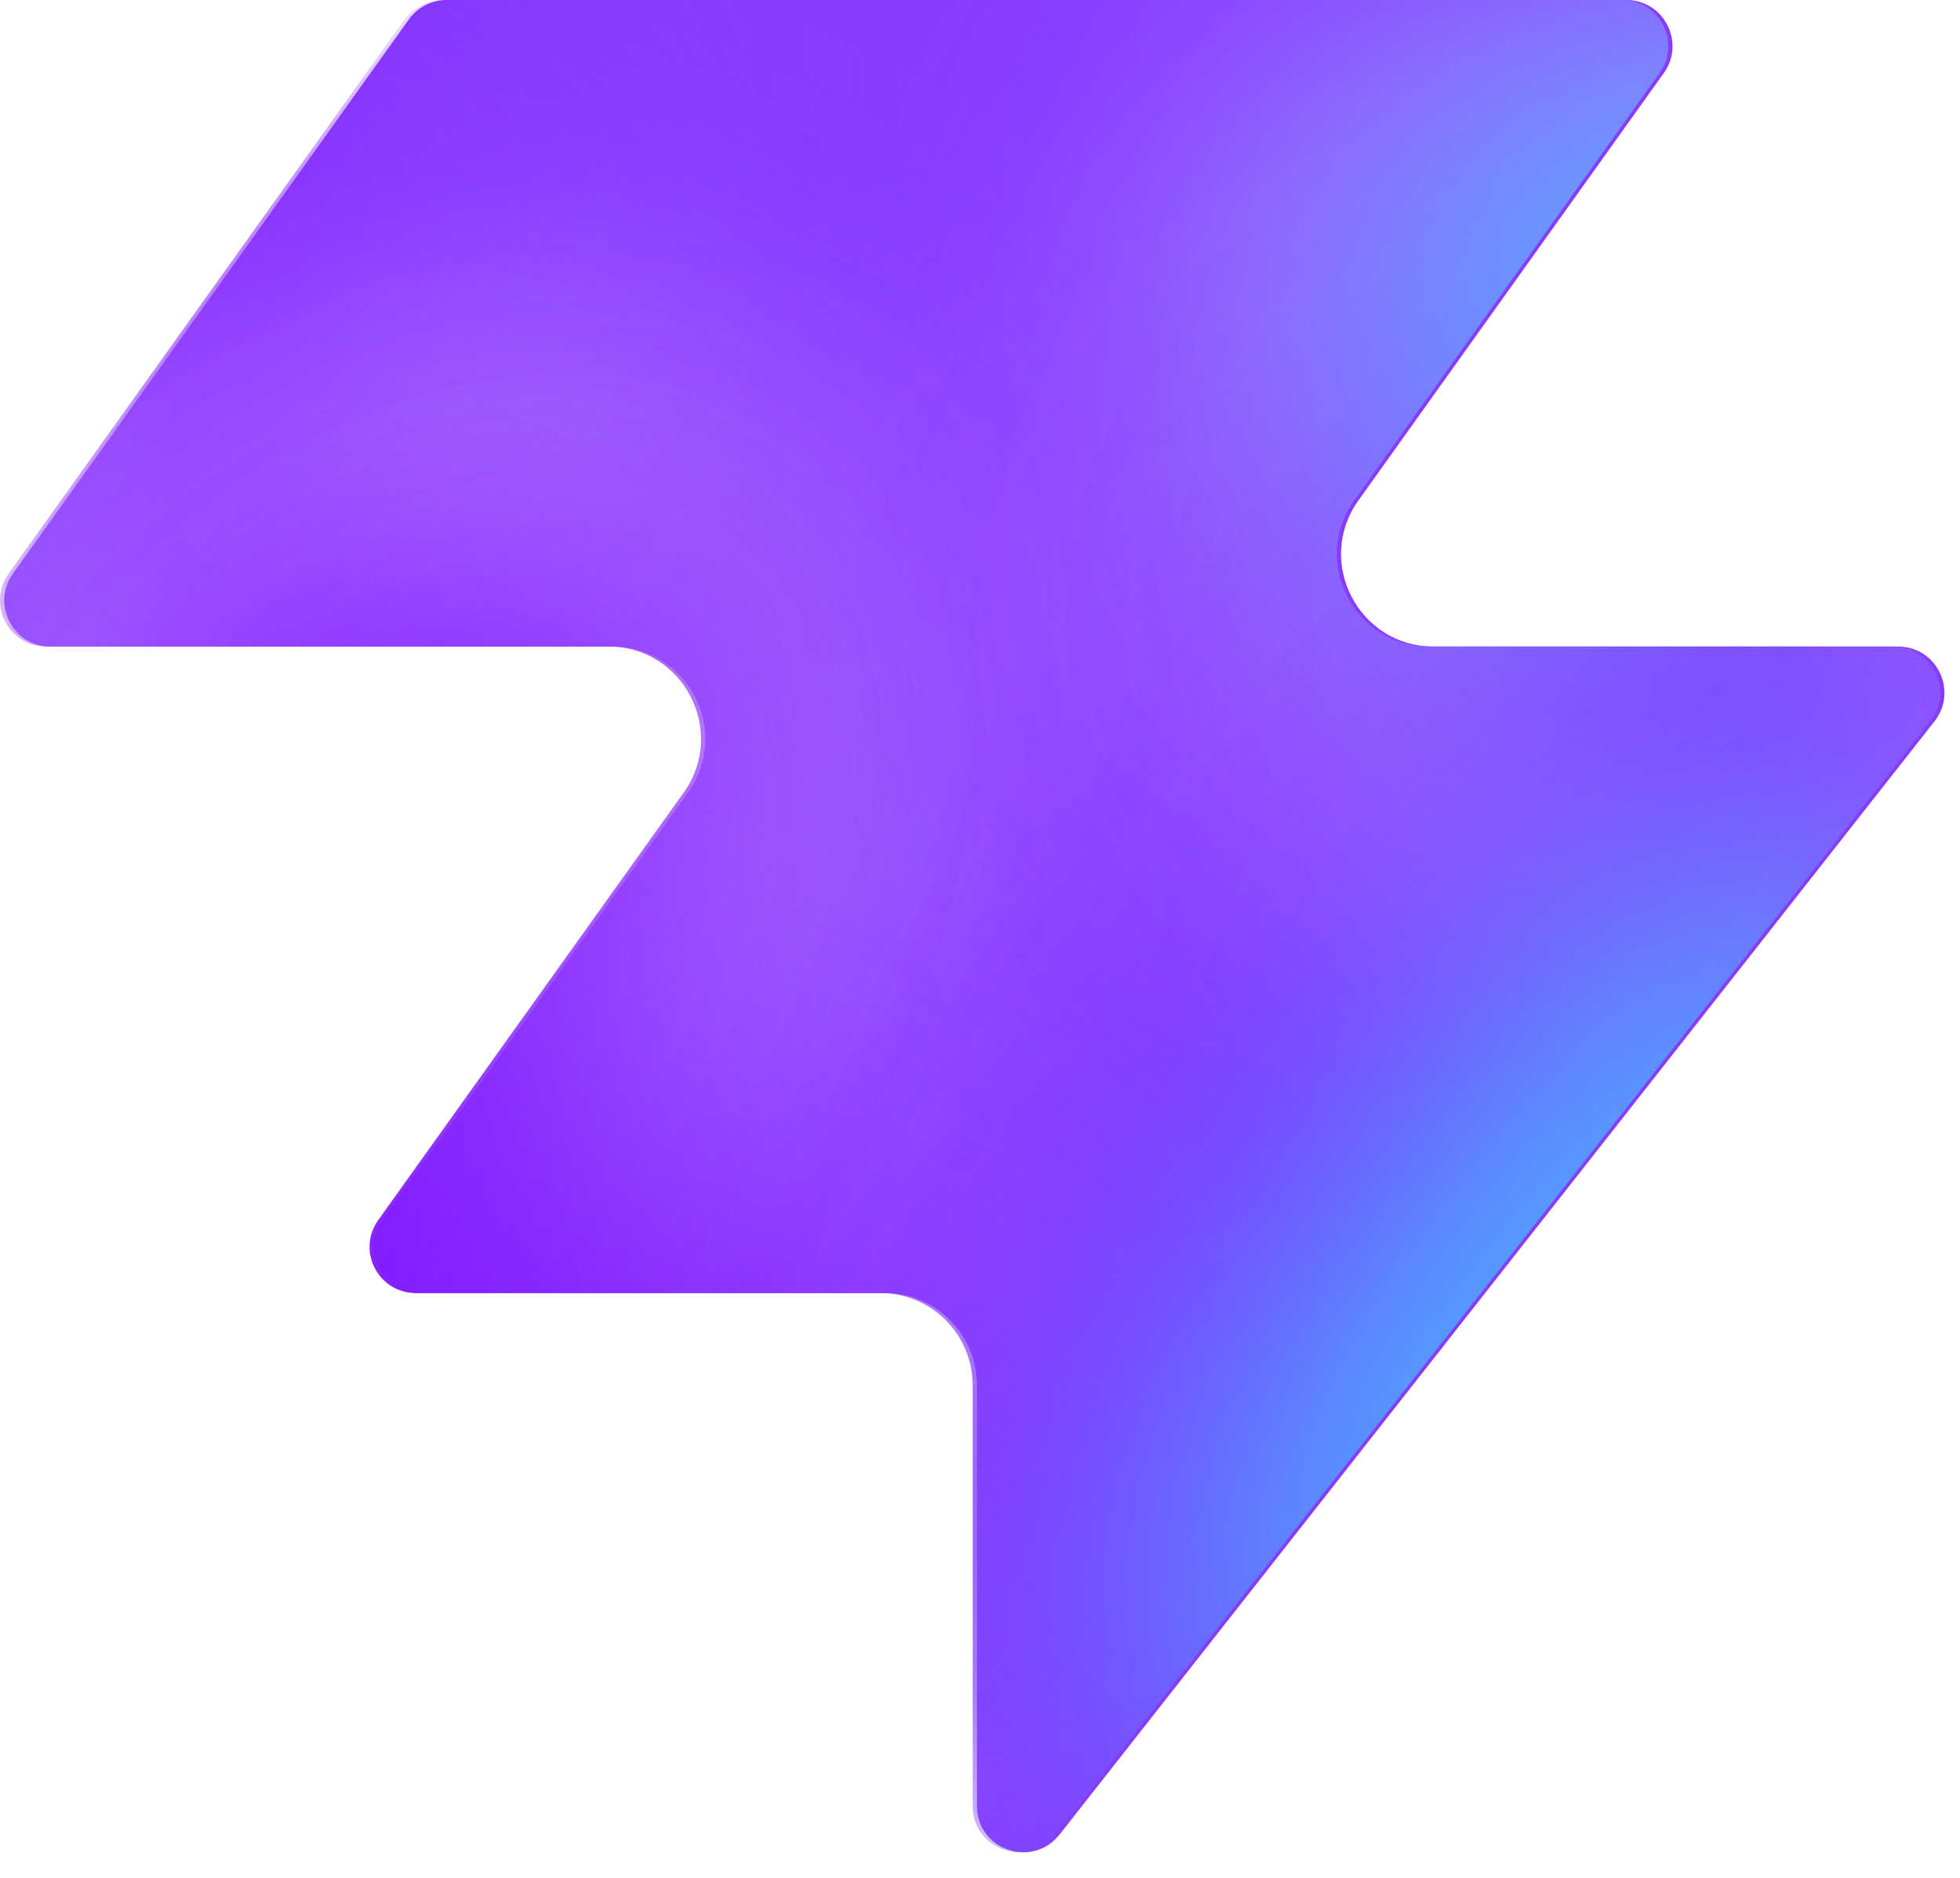
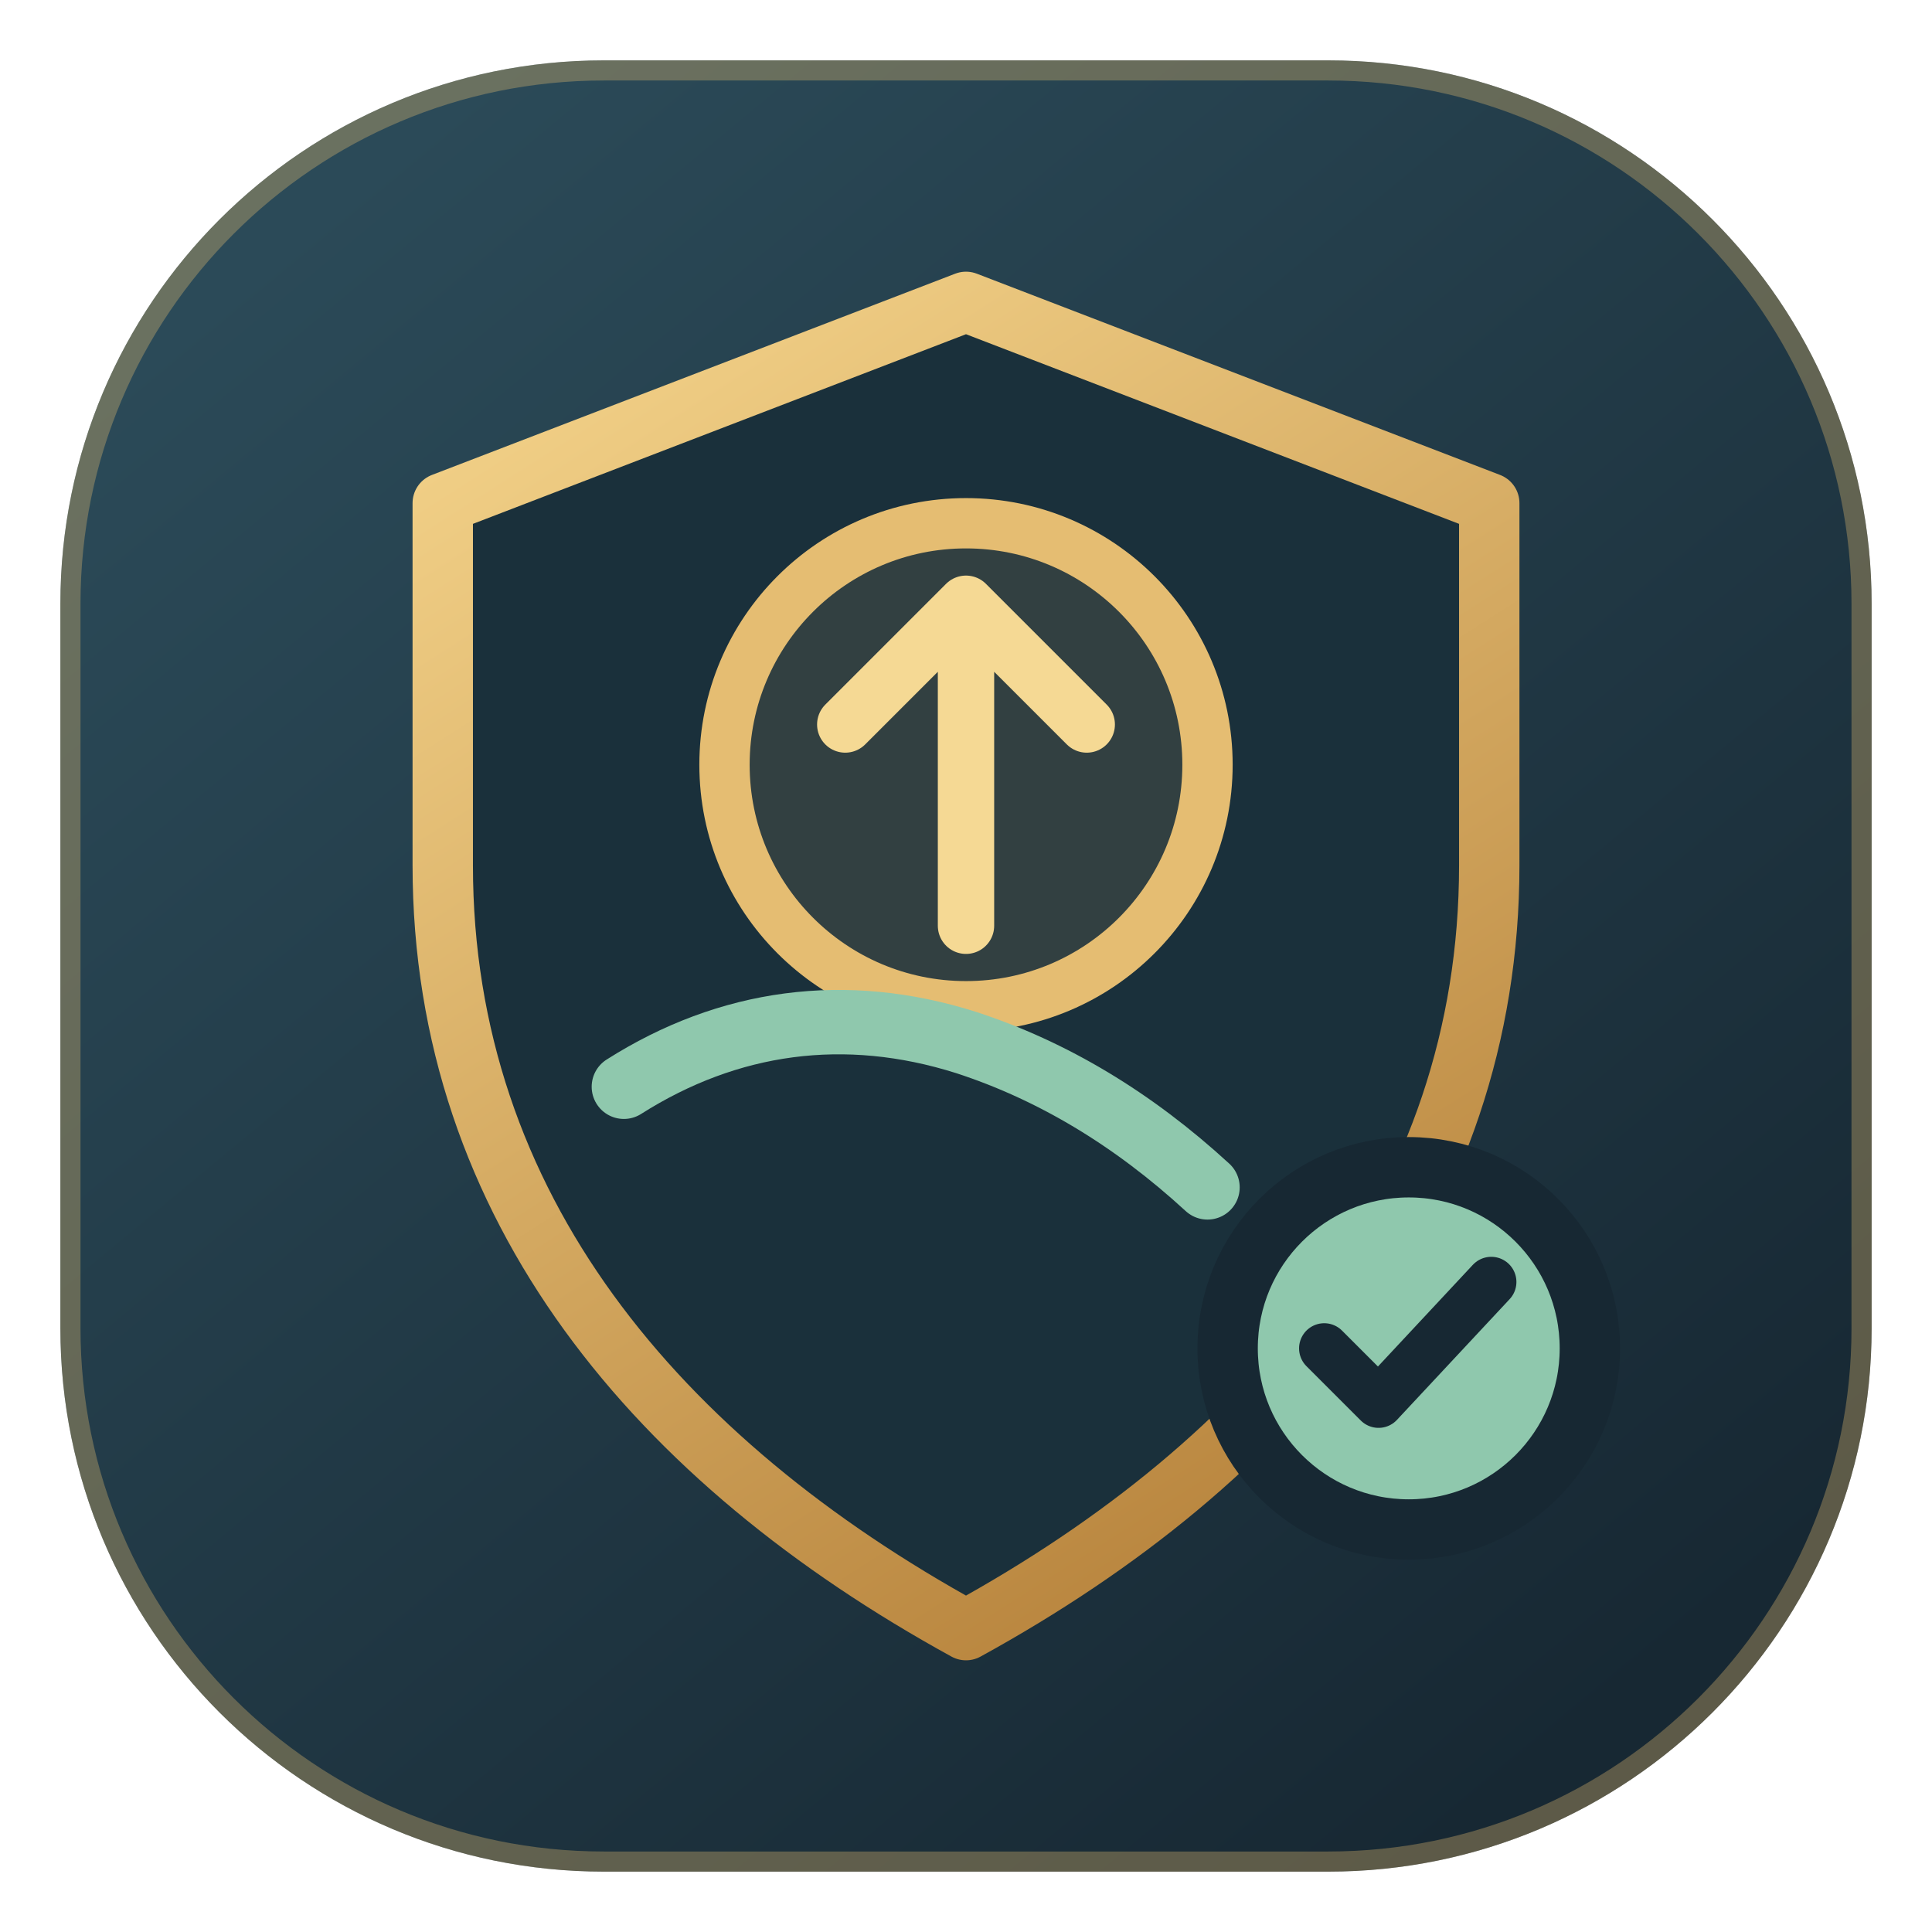
- <svg xmlns="http://www.w3.org/2000/svg" width="48" height="46" fill="none" viewBox="0 0 48 46">
-   <path fill="#863bff" d="M25.946 44.938c-.664.845-2.021.375-2.021-.698V33.937a2.26 2.26 0 0 0-2.262-2.262H10.287c-.92 0-1.456-1.04-.92-1.788l7.48-10.471c1.07-1.497 0-3.578-1.842-3.578H1.237c-.92 0-1.456-1.04-.92-1.788L10.013.474c.214-.297.556-.474.92-.474h28.894c.92 0 1.456 1.04.92 1.788l-7.48 10.471c-1.07 1.498 0 3.579 1.842 3.579h11.377c.943 0 1.473 1.088.89 1.83L25.947 44.94z" style="fill:#863bff;fill:color(display-p3 .525 .23 1);fill-opacity:1" />
-   <mask id="a" width="48" height="46" x="0" y="0" maskUnits="userSpaceOnUse" style="mask-type:alpha">
-     <path fill="#000" d="M25.842 44.938c-.664.844-2.021.375-2.021-.698V33.937a2.26 2.26 0 0 0-2.262-2.262H10.183c-.92 0-1.456-1.04-.92-1.788l7.48-10.471c1.07-1.498 0-3.579-1.842-3.579H1.133c-.92 0-1.456-1.04-.92-1.787L9.91.473c.214-.297.556-.474.92-.474h28.894c.92 0 1.456 1.04.92 1.788l-7.48 10.471c-1.07 1.498 0 3.578 1.842 3.578h11.377c.943 0 1.473 1.088.89 1.832L25.843 44.94z" style="fill:#000;fill-opacity:1" />
-   </mask>
-   <g mask="url(#a)">
-     <g filter="url(#b)">
-       <ellipse cx="5.508" cy="14.704" fill="#ede6ff" rx="5.508" ry="14.704" style="fill:#ede6ff;fill:color(display-p3 .927 .903 1);fill-opacity:1" transform="matrix(.00324 1 1 -.00324 -4.47 31.516)" />
-     </g>
-     <g filter="url(#c)">
-       <ellipse cx="10.399" cy="29.851" fill="#ede6ff" rx="10.399" ry="29.851" style="fill:#ede6ff;fill:color(display-p3 .927 .903 1);fill-opacity:1" transform="matrix(.00324 1 1 -.00324 -39.328 7.883)" />
-     </g>
-     <g filter="url(#d)">
-       <ellipse cx="5.508" cy="30.487" fill="#7e14ff" rx="5.508" ry="30.487" style="fill:#7e14ff;fill:color(display-p3 .492 .077 1);fill-opacity:1" transform="rotate(89.814 -25.913 -14.639)scale(1 -1)" />
-     </g>
-     <g filter="url(#e)">
-       <ellipse cx="5.508" cy="30.599" fill="#7e14ff" rx="5.508" ry="30.599" style="fill:#7e14ff;fill:color(display-p3 .492 .077 1);fill-opacity:1" transform="rotate(89.814 -32.644 -3.334)scale(1 -1)" />
-     </g>
-     <g filter="url(#f)">
-       <ellipse cx="5.508" cy="30.599" fill="#7e14ff" rx="5.508" ry="30.599" style="fill:#7e14ff;fill:color(display-p3 .492 .077 1);fill-opacity:1" transform="matrix(.00324 1 1 -.00324 -34.34 30.47)" />
-     </g>
-     <g filter="url(#g)">
-       <ellipse cx="14.072" cy="22.078" fill="#ede6ff" rx="14.072" ry="22.078" style="fill:#ede6ff;fill:color(display-p3 .927 .903 1);fill-opacity:1" transform="rotate(93.35 24.506 48.493)scale(-1 1)" />
-     </g>
-     <g filter="url(#h)">
-       <ellipse cx="3.47" cy="21.501" fill="#7e14ff" rx="3.47" ry="21.501" style="fill:#7e14ff;fill:color(display-p3 .492 .077 1);fill-opacity:1" transform="rotate(89.009 28.708 47.59)scale(-1 1)" />
-     </g>
-     <g filter="url(#i)">
-       <ellipse cx="3.47" cy="21.501" fill="#7e14ff" rx="3.47" ry="21.501" style="fill:#7e14ff;fill:color(display-p3 .492 .077 1);fill-opacity:1" transform="rotate(89.009 28.708 47.59)scale(-1 1)" />
-     </g>
-     <g filter="url(#j)">
-       <ellipse cx=".387" cy="8.972" fill="#7e14ff" rx="4.407" ry="29.108" style="fill:#7e14ff;fill:color(display-p3 .492 .077 1);fill-opacity:1" transform="rotate(39.51 .387 8.972)" />
-     </g>
-     <g filter="url(#k)">
-       <ellipse cx="47.523" cy="-6.092" fill="#7e14ff" rx="4.407" ry="29.108" style="fill:#7e14ff;fill:color(display-p3 .492 .077 1);fill-opacity:1" transform="rotate(37.892 47.523 -6.092)" />
-     </g>
-     <g filter="url(#l)">
-       <ellipse cx="41.412" cy="6.333" fill="#47bfff" rx="5.971" ry="9.665" style="fill:#47bfff;fill:color(display-p3 .28 .748 1);fill-opacity:1" transform="rotate(37.892 41.412 6.333)" />
-     </g>
-     <g filter="url(#m)">
-       <ellipse cx="-1.879" cy="38.332" fill="#7e14ff" rx="4.407" ry="29.108" style="fill:#7e14ff;fill:color(display-p3 .492 .077 1);fill-opacity:1" transform="rotate(37.892 -1.88 38.332)" />
-     </g>
-     <g filter="url(#n)">
-       <ellipse cx="-1.879" cy="38.332" fill="#7e14ff" rx="4.407" ry="29.108" style="fill:#7e14ff;fill:color(display-p3 .492 .077 1);fill-opacity:1" transform="rotate(37.892 -1.88 38.332)" />
-     </g>
-     <g filter="url(#o)">
-       <ellipse cx="35.651" cy="29.907" fill="#7e14ff" rx="4.407" ry="29.108" style="fill:#7e14ff;fill:color(display-p3 .492 .077 1);fill-opacity:1" transform="rotate(37.892 35.651 29.907)" />
-     </g>
-     <g filter="url(#p)">
-       <ellipse cx="38.418" cy="32.4" fill="#47bfff" rx="5.971" ry="15.297" style="fill:#47bfff;fill:color(display-p3 .28 .748 1);fill-opacity:1" transform="rotate(37.892 38.418 32.4)" />
-     </g>
-   </g>
+ <svg xmlns="http://www.w3.org/2000/svg" viewBox="0 0 96 96" fill="none">
  <defs>
-     <filter id="b" width="60.045" height="41.654" x="-19.77" y="16.149" color-interpolation-filters="sRGB" filterUnits="userSpaceOnUse">
-       <feFlood flood-opacity="0" result="BackgroundImageFix" />
-       <feBlend in="SourceGraphic" in2="BackgroundImageFix" result="shape" />
-       <feGaussianBlur result="effect1_foregroundBlur_2002_17158" stdDeviation="7.659" />
-     </filter>
-     <filter id="c" width="90.34" height="51.437" x="-54.613" y="-7.533" color-interpolation-filters="sRGB" filterUnits="userSpaceOnUse">
-       <feFlood flood-opacity="0" result="BackgroundImageFix" />
-       <feBlend in="SourceGraphic" in2="BackgroundImageFix" result="shape" />
-       <feGaussianBlur result="effect1_foregroundBlur_2002_17158" stdDeviation="7.659" />
-     </filter>
-     <filter id="d" width="79.355" height="29.4" x="-49.64" y="2.03" color-interpolation-filters="sRGB" filterUnits="userSpaceOnUse">
-       <feFlood flood-opacity="0" result="BackgroundImageFix" />
-       <feBlend in="SourceGraphic" in2="BackgroundImageFix" result="shape" />
-       <feGaussianBlur result="effect1_foregroundBlur_2002_17158" stdDeviation="4.596" />
-     </filter>
-     <filter id="e" width="79.579" height="29.4" x="-45.045" y="20.029" color-interpolation-filters="sRGB" filterUnits="userSpaceOnUse">
-       <feFlood flood-opacity="0" result="BackgroundImageFix" />
-       <feBlend in="SourceGraphic" in2="BackgroundImageFix" result="shape" />
-       <feGaussianBlur result="effect1_foregroundBlur_2002_17158" stdDeviation="4.596" />
-     </filter>
-     <filter id="f" width="79.579" height="29.4" x="-43.513" y="21.178" color-interpolation-filters="sRGB" filterUnits="userSpaceOnUse">
-       <feFlood flood-opacity="0" result="BackgroundImageFix" />
-       <feBlend in="SourceGraphic" in2="BackgroundImageFix" result="shape" />
-       <feGaussianBlur result="effect1_foregroundBlur_2002_17158" stdDeviation="4.596" />
-     </filter>
-     <filter id="g" width="74.749" height="58.852" x="15.756" y="-17.901" color-interpolation-filters="sRGB" filterUnits="userSpaceOnUse">
-       <feFlood flood-opacity="0" result="BackgroundImageFix" />
-       <feBlend in="SourceGraphic" in2="BackgroundImageFix" result="shape" />
-       <feGaussianBlur result="effect1_foregroundBlur_2002_17158" stdDeviation="7.659" />
-     </filter>
-     <filter id="h" width="61.377" height="25.362" x="23.548" y="2.284" color-interpolation-filters="sRGB" filterUnits="userSpaceOnUse">
-       <feFlood flood-opacity="0" result="BackgroundImageFix" />
-       <feBlend in="SourceGraphic" in2="BackgroundImageFix" result="shape" />
-       <feGaussianBlur result="effect1_foregroundBlur_2002_17158" stdDeviation="4.596" />
-     </filter>
-     <filter id="i" width="61.377" height="25.362" x="23.548" y="2.284" color-interpolation-filters="sRGB" filterUnits="userSpaceOnUse">
-       <feFlood flood-opacity="0" result="BackgroundImageFix" />
-       <feBlend in="SourceGraphic" in2="BackgroundImageFix" result="shape" />
-       <feGaussianBlur result="effect1_foregroundBlur_2002_17158" stdDeviation="4.596" />
-     </filter>
-     <filter id="j" width="56.045" height="63.649" x="-27.636" y="-22.853" color-interpolation-filters="sRGB" filterUnits="userSpaceOnUse">
-       <feFlood flood-opacity="0" result="BackgroundImageFix" />
-       <feBlend in="SourceGraphic" in2="BackgroundImageFix" result="shape" />
-       <feGaussianBlur result="effect1_foregroundBlur_2002_17158" stdDeviation="4.596" />
-     </filter>
-     <filter id="k" width="54.814" height="64.646" x="20.116" y="-38.415" color-interpolation-filters="sRGB" filterUnits="userSpaceOnUse">
-       <feFlood flood-opacity="0" result="BackgroundImageFix" />
-       <feBlend in="SourceGraphic" in2="BackgroundImageFix" result="shape" />
-       <feGaussianBlur result="effect1_foregroundBlur_2002_17158" stdDeviation="4.596" />
-     </filter>
-     <filter id="l" width="33.541" height="35.313" x="24.641" y="-11.323" color-interpolation-filters="sRGB" filterUnits="userSpaceOnUse">
-       <feFlood flood-opacity="0" result="BackgroundImageFix" />
-       <feBlend in="SourceGraphic" in2="BackgroundImageFix" result="shape" />
-       <feGaussianBlur result="effect1_foregroundBlur_2002_17158" stdDeviation="4.596" />
-     </filter>
-     <filter id="m" width="54.814" height="64.646" x="-29.286" y="6.009" color-interpolation-filters="sRGB" filterUnits="userSpaceOnUse">
-       <feFlood flood-opacity="0" result="BackgroundImageFix" />
-       <feBlend in="SourceGraphic" in2="BackgroundImageFix" result="shape" />
-       <feGaussianBlur result="effect1_foregroundBlur_2002_17158" stdDeviation="4.596" />
-     </filter>
-     <filter id="n" width="54.814" height="64.646" x="-29.286" y="6.009" color-interpolation-filters="sRGB" filterUnits="userSpaceOnUse">
-       <feFlood flood-opacity="0" result="BackgroundImageFix" />
-       <feBlend in="SourceGraphic" in2="BackgroundImageFix" result="shape" />
-       <feGaussianBlur result="effect1_foregroundBlur_2002_17158" stdDeviation="4.596" />
-     </filter>
-     <filter id="o" width="54.814" height="64.646" x="8.244" y="-2.416" color-interpolation-filters="sRGB" filterUnits="userSpaceOnUse">
-       <feFlood flood-opacity="0" result="BackgroundImageFix" />
-       <feBlend in="SourceGraphic" in2="BackgroundImageFix" result="shape" />
-       <feGaussianBlur result="effect1_foregroundBlur_2002_17158" stdDeviation="4.596" />
-     </filter>
-     <filter id="p" width="39.409" height="43.623" x="18.713" y="10.588" color-interpolation-filters="sRGB" filterUnits="userSpaceOnUse">
-       <feFlood flood-opacity="0" result="BackgroundImageFix" />
-       <feBlend in="SourceGraphic" in2="BackgroundImageFix" result="shape" />
-       <feGaussianBlur result="effect1_foregroundBlur_2002_17158" stdDeviation="4.596" />
-     </filter>
+     <linearGradient id="bg" x1="16" y1="10" x2="79" y2="86" gradientUnits="userSpaceOnUse">
+       <stop stop-color="#2B4A58" />
+       <stop offset="1" stop-color="#172833" />
+     </linearGradient>
+     <linearGradient id="shield" x1="30" y1="18" x2="67" y2="76" gradientUnits="userSpaceOnUse">
+       <stop stop-color="#F0CE85" />
+       <stop offset="1" stop-color="#B7833C" />
+     </linearGradient>
  </defs>
+   <rect x="3" y="3" width="90" height="90" rx="27" fill="url(#bg)" />
+   <rect x="3.5" y="3.5" width="89" height="89" rx="26.5" stroke="#E5BD72" stroke-opacity=".34" />
+   <path d="M48 15 74 25v18c0 17-10.7 29.6-26 38-15.3-8.4-26-21-26-38V25l26-10Z" fill="#1A303B" stroke="url(#shield)" stroke-width="3" stroke-linejoin="round" />
+   <circle cx="48" cy="38" r="12" fill="#E5BD72" fill-opacity=".12" stroke="#E5BD72" stroke-width="2.5" />
+   <path d="M48 46V30m0 0-6 6m6-6 6 6" stroke="#F5D994" stroke-width="2.8" stroke-linecap="round" stroke-linejoin="round" />
+   <path d="M31 54c5.2-3.3 11-4.1 17-2.2 4.3 1.4 8.3 3.8 12 7.2" stroke="#8FC8AD" stroke-width="3.2" stroke-linecap="round" />
+   <circle cx="70" cy="67" r="9" fill="#8FC8AD" stroke="#172833" stroke-width="3" />
+   <path d="m65.8 67 2.7 2.7 5.6-6" stroke="#172833" stroke-width="2.5" stroke-linecap="round" stroke-linejoin="round" />
</svg>
